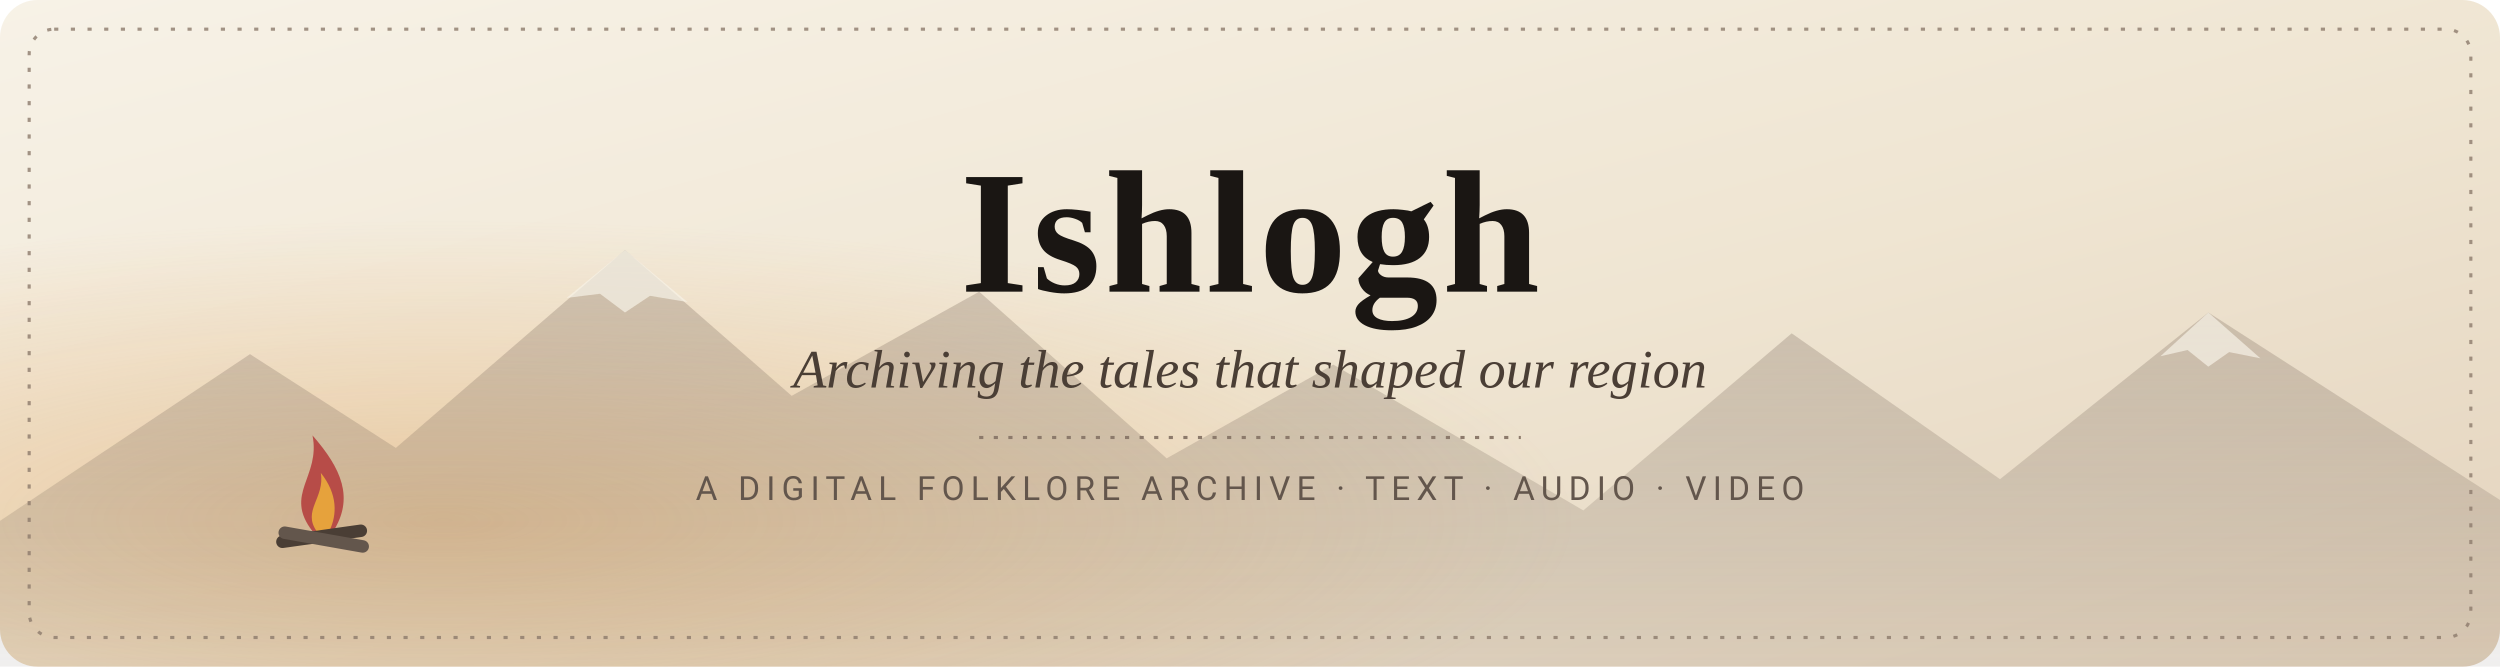
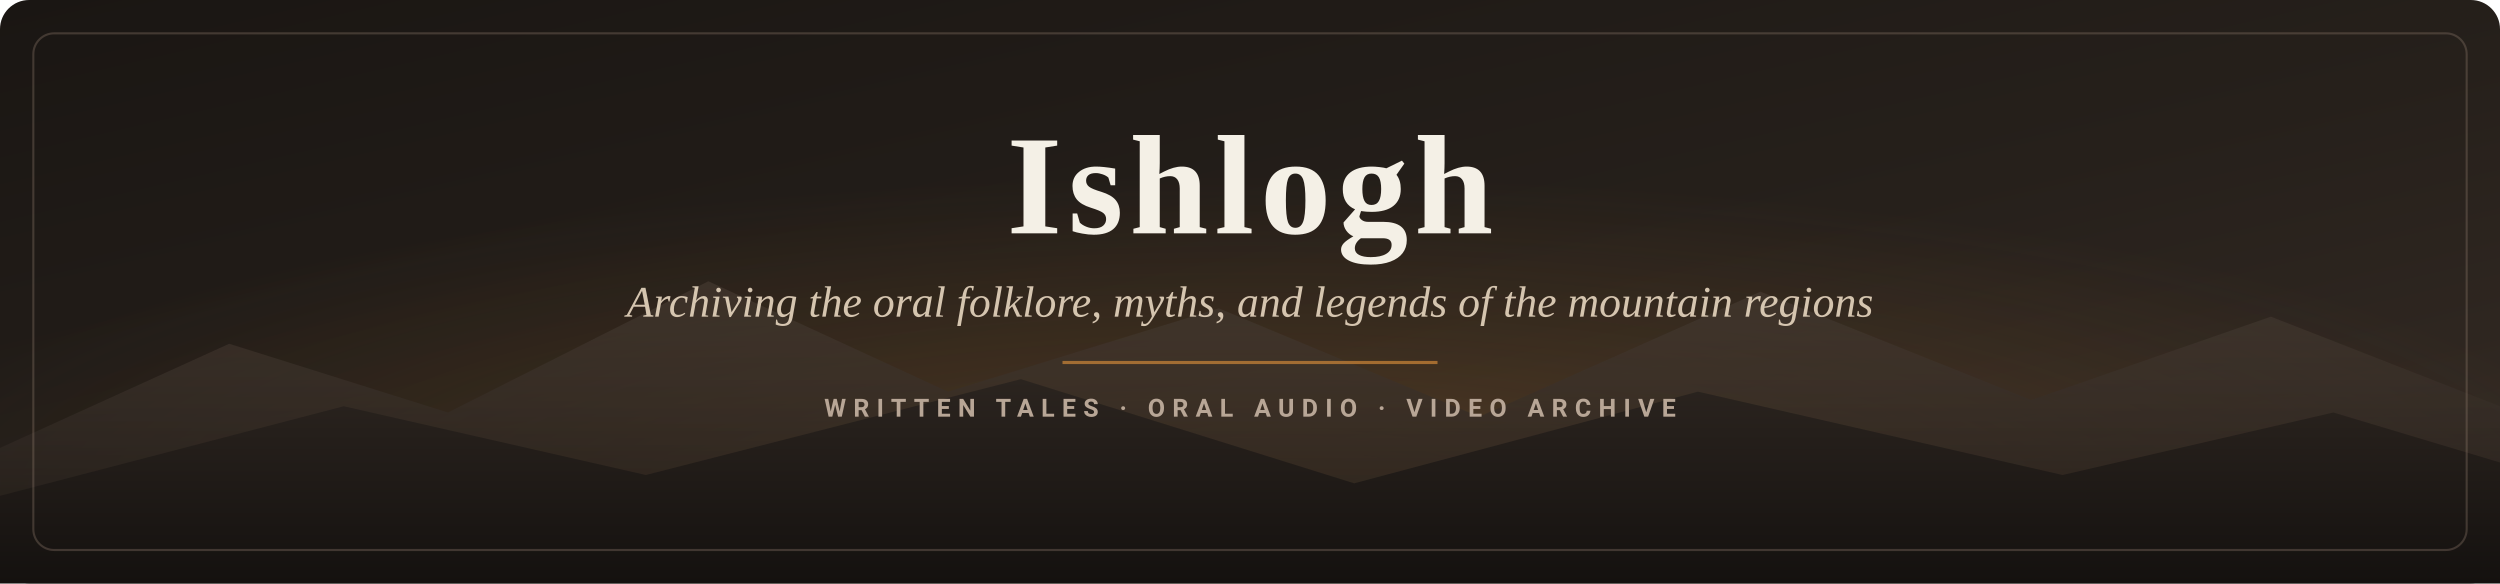
- <svg xmlns="http://www.w3.org/2000/svg" width="1200" height="320" viewBox="0 0 1200 320">
+ <svg xmlns="http://www.w3.org/2000/svg" width="1200" height="280" viewBox="0 0 1200 280">
  <defs>
-     <linearGradient id="parchment" x1="0" y1="0" x2="1" y2="1">
-       <stop offset="0%" stop-color="#f7f2e7" />
-       <stop offset="55%" stop-color="#efe5d2" />
-       <stop offset="100%" stop-color="#e3d2bc" />
+     <linearGradient id="bg" x1="0" y1="0" x2="1" y2="1">
+       <stop offset="0%" stop-color="#1a1613" />
+       <stop offset="55%" stop-color="#26201b" />
+       <stop offset="100%" stop-color="#362c25" />
    </linearGradient>
-     <radialGradient id="glow" cx="18%" cy="78%" r="45%">
-       <stop offset="0%" stop-color="#d98e3a" stop-opacity="0.35" />
+     <radialGradient id="warmGlow" cx="50%" cy="85%" r="55%">
+       <stop offset="0%" stop-color="#d98e3a" stop-opacity="0.22" />
      <stop offset="100%" stop-color="#d98e3a" stop-opacity="0" />
    </radialGradient>
-     <linearGradient id="mtn" x1="0" y1="0" x2="0" y2="1">
-       <stop offset="0%" stop-color="#8c7a6b" stop-opacity="0.35" />
-       <stop offset="100%" stop-color="#4a3e35" stop-opacity="0.08" />
+     <linearGradient id="ridgeBack" x1="0" y1="0" x2="0" y2="1">
+       <stop offset="0%" stop-color="#4a3e35" stop-opacity="0.55" />
+       <stop offset="100%" stop-color="#1a1613" stop-opacity="0.9" />
+     </linearGradient>
+     <linearGradient id="ridgeFront" x1="0" y1="0" x2="0" y2="1">
+       <stop offset="0%" stop-color="#2b241f" />
+       <stop offset="100%" stop-color="#14110f" />
    </linearGradient>
  </defs>
-   <rect width="1200" height="320" rx="18" fill="url(#parchment)" />
-   <rect width="1200" height="320" rx="18" fill="url(#glow)" />
-   <path d="M0 320 L0 250 L120 170 L190 215 L300 120 L380 190 L470 140 L560 220 L640 175 L760 245 L860 160 L960 230 L1060 150 L1200 240 L1200 320 Z" fill="url(#mtn)" />
-   <path d="M300 120 L330 145 L312 142 L300 150 L288 141 L272 143 Z M1060 150 L1085 172 L1070 169 L1060 176 L1050 168 L1037 171 Z" fill="#f7f2e7" opacity="0.7" />
-   <g transform="translate(150 255)">
-     <path d="M0 0 C -14 -18, 4 -26, 0 -46 C 14 -30, 20 -16, 10 0 Z" fill="#b33939" opacity="0.85" />
-     <path d="M2 0 C -5 -10, 6 -16, 4 -28 C 12 -18, 12 -8, 8 0 Z" fill="#e6a23c" />
-     <rect x="-18" y="0" width="44" height="6" rx="3" fill="#4a3e35" transform="rotate(-8)" />
-     <rect x="-16" y="0" width="44" height="6" rx="3" fill="#63564c" transform="rotate(10)" />
-   </g>
-   <rect x="14" y="14" width="1172" height="292" rx="12" fill="none" stroke="#8c7a6b" stroke-width="1.5" stroke-dasharray="2 6" opacity="0.8" />
-   <text x="600" y="140" text-anchor="middle" font-family="Georgia, 'Times New Roman', serif" font-size="84" font-weight="700" fill="#1a1613" letter-spacing="2">Ishlogh</text>
-   <text x="600" y="186" text-anchor="middle" font-family="Georgia, 'Times New Roman', serif" font-style="italic" font-size="26" fill="#4a3e35">Archiving the tales that shaped our region</text>
-   <line x1="470" y1="210" x2="730" y2="210" stroke="#8c7a6b" stroke-width="1.5" stroke-dasharray="2 5" />
-   <text x="600" y="240" text-anchor="middle" font-family="'Segoe UI', Roboto, Helvetica, Arial, sans-serif" font-size="16" fill="#63564c" letter-spacing="3">A DIGITAL FOLKLORE ARCHIVE  ·  TEXT  ·  AUDIO  ·  VIDEO</text>
+   <rect width="1200" height="280" rx="14" fill="url(#bg)" />
+   <rect width="1200" height="280" rx="14" fill="url(#warmGlow)" />
+   <path d="M0 280 L0 215 L110 165 L215 198 L340 135 L455 188 L585 148 L710 200 L845 140 L975 192 L1090 152 L1200 195 L1200 280 Z" fill="url(#ridgeBack)" />
+   <path d="M0 280 L0 238 L165 195 L310 228 L490 182 L650 232 L815 188 L990 228 L1120 198 L1200 222 L1200 280 Z" fill="url(#ridgeFront)" />
+   <rect x="16" y="16" width="1168" height="248" rx="10" fill="none" stroke="#8c7a6b" stroke-width="1" stroke-opacity="0.35" />
+   <text x="600" y="112" text-anchor="middle" font-family="Georgia, 'Times New Roman', serif" font-size="68" font-weight="700" fill="#f4f0e6" letter-spacing="3">Ishlogh</text>
+   <text x="600" y="152" text-anchor="middle" font-family="Georgia, 'Times New Roman', serif" font-style="italic" font-size="21" fill="#e3d2bc" opacity="0.92">Archiving the oral folklore, myths, and legends of the mountain regions</text>
+   <line x1="510" y1="174" x2="690" y2="174" stroke="#d98e3a" stroke-width="1.5" stroke-opacity="0.65" />
+   <text x="600" y="200" text-anchor="middle" font-family="-apple-system, BlinkMacSystemFont, 'Segoe UI', Roboto, sans-serif" font-size="12" font-weight="600" fill="#b8a696" letter-spacing="3.5">WRITTEN TALES  ·  ORAL AUDIO  ·  VIDEO ARCHIVE</text>
</svg>
